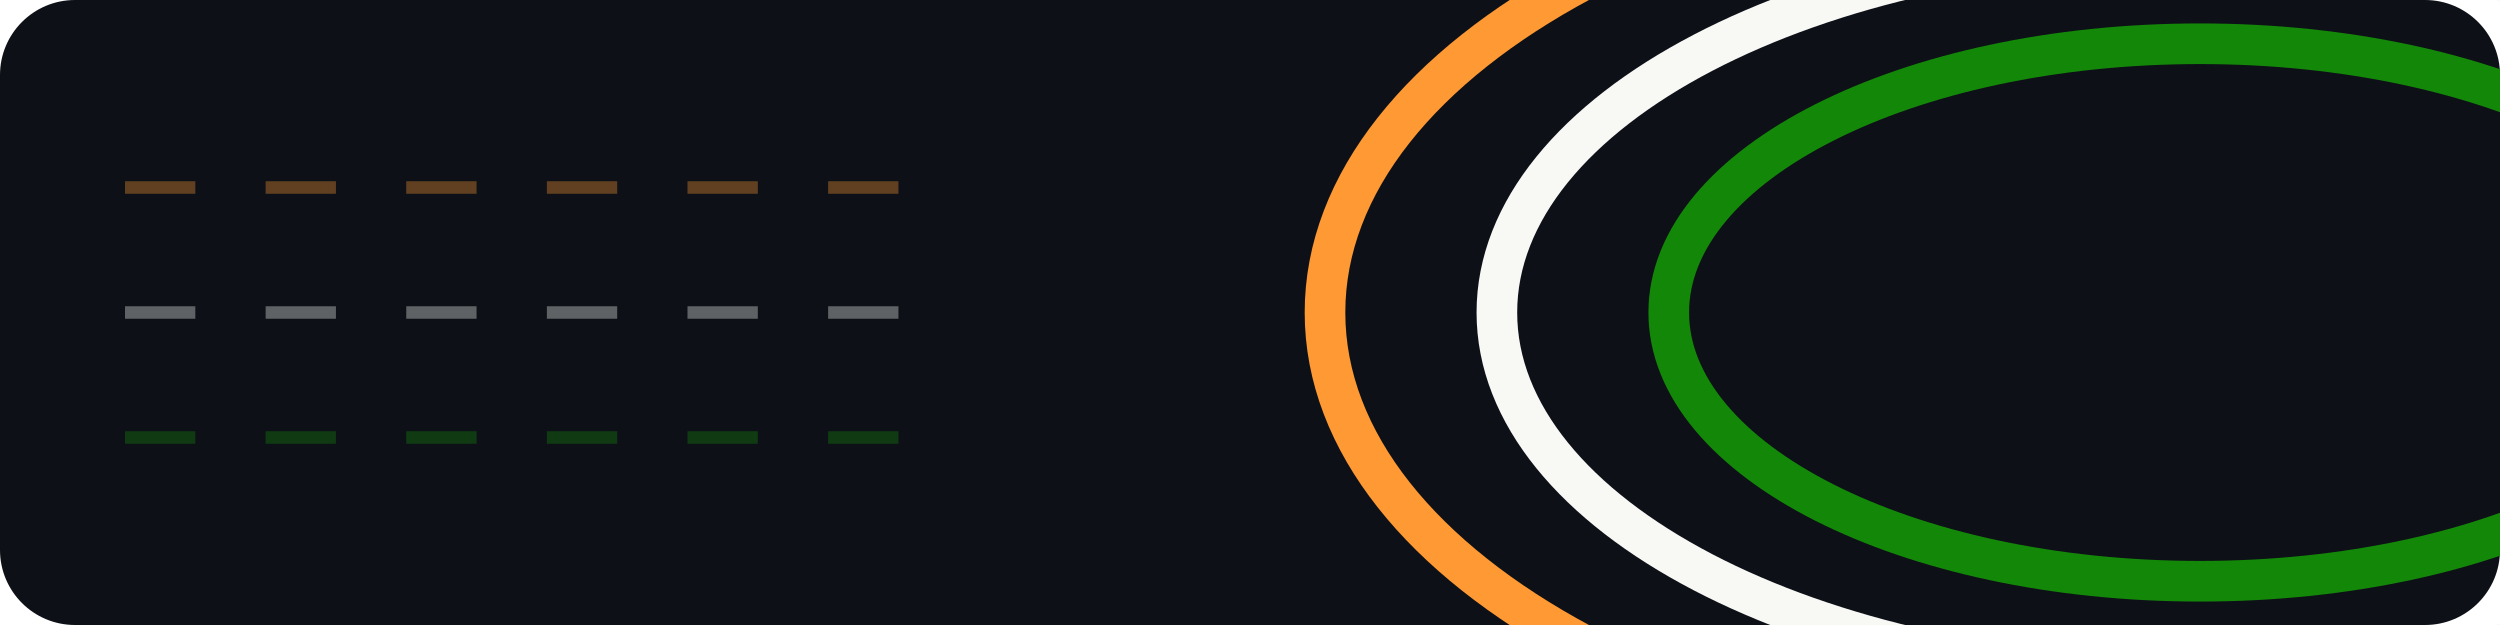
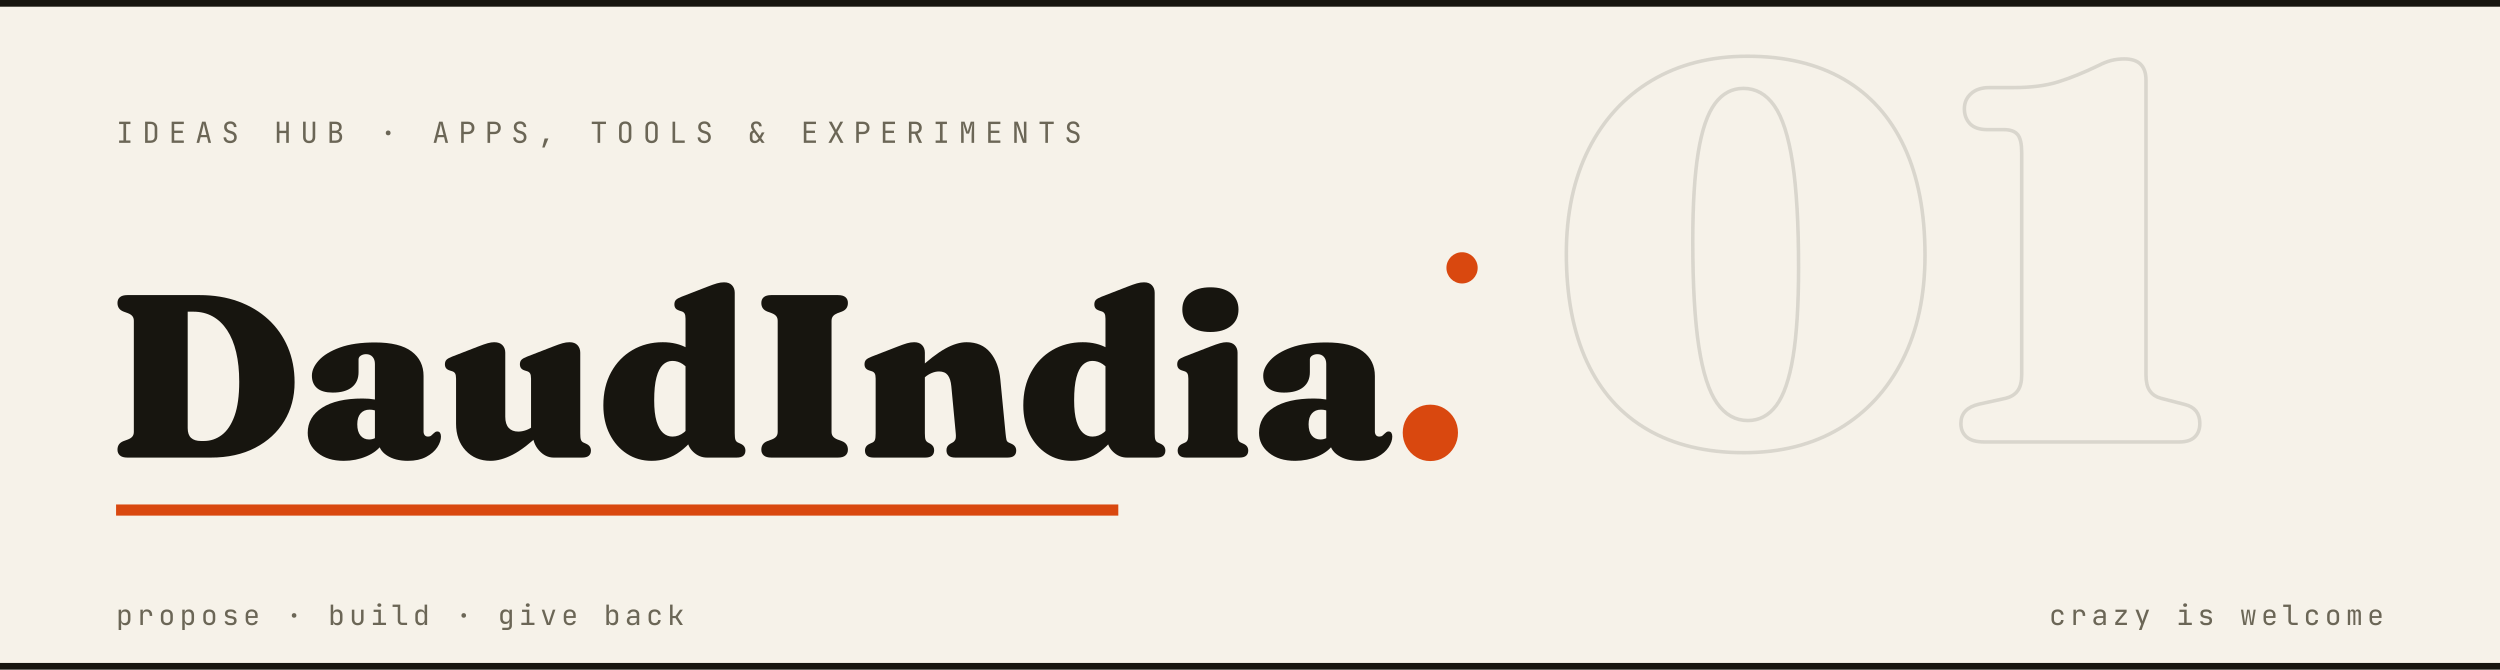
- <svg xmlns="http://www.w3.org/2000/svg" viewBox="0 0 1600 400" width="1600" height="400">
-   <rect width="1600" height="400" rx="48" fill="#0d1117" />
-   <g fill="none" stroke-width="26">
-     <ellipse cx="1408" cy="200" rx="560" ry="300" stroke="#ff9933" />
-     <ellipse cx="1408" cy="200" rx="450" ry="235" stroke="#f8f8f5" />
-     <ellipse cx="1408" cy="200" rx="340" ry="172" stroke="#138808" />
+ <svg xmlns="http://www.w3.org/2000/svg" viewBox="0 0 1120 300" role="img">
+   <rect width="1120" height="300" fill="#F6F2E9" />
+   <line x1="0" y1="1.5" x2="1120" y2="1.5" stroke="#17150F" stroke-width="3" />
+   <line x1="0" y1="298.5" x2="1120" y2="298.5" stroke="#17150F" stroke-width="3" />
+   <g opacity="0.13">
+     <g transform="translate(694.4,198.0) scale(0.12,-0.12)" fill="none" stroke="#17150F" stroke-width="13.3">
+       <path d="M737 1440Q949 1440 1097 1354Q1245 1268 1322.5 1102Q1400 936 1400 697Q1400 472 1316.5 306.5Q1233 141 1081.5 50.5Q930 -40 724 -40Q513 -40 364.5 46Q216 132 138.5 298Q61 464 61 703Q61 928 144.5 1093.5Q228 1259 380 1349.5Q532 1440 737 1440ZM928 650Q928 896 905.5 1043Q883 1190 837.5 1255Q792 1320 722 1320Q658 1320 616 1263.5Q574 1207 553.5 1081.5Q533 956 533 750Q533 504 555.5 357Q578 210 623.5 145Q669 80 739 80Q803 80 845 136.5Q887 193 907.5 318.5Q928 444 928 650Z" transform="translate(0,0)" />
+       <path d="M173 1166H234Q269 1166 284.5 1148Q300 1130 300 1080V251Q300 211 284.5 190.5Q269 170 240 163L140 141Q73 125 73 69Q73 37 94.5 18.5Q116 0 161 0H888Q927 0 946 18.5Q965 37 965 69Q965 126 909 140L820 163Q793 170 778.5 190.5Q764 211 764 251V1351Q764 1430 683 1430Q658 1430 635.5 1424.5Q613 1419 586 1405Q503 1365 435 1344Q367 1323 269 1323H179Q136 1323 111 1300.5Q86 1278 86 1244Q86 1210 107 1188Q128 1166 173 1166Z" transform="translate(1461,0)" />
+     </g>
  </g>
-   <line x1="80" y1="120" x2="125" y2="120" stroke="#ff9933" stroke-width="8" opacity="0.35" />
-   <line x1="170" y1="120" x2="215" y2="120" stroke="#ff9933" stroke-width="8" opacity="0.35" />
-   <line x1="260" y1="120" x2="305" y2="120" stroke="#ff9933" stroke-width="8" opacity="0.35" />
-   <line x1="350" y1="120" x2="395" y2="120" stroke="#ff9933" stroke-width="8" opacity="0.35" />
-   <line x1="440" y1="120" x2="485" y2="120" stroke="#ff9933" stroke-width="8" opacity="0.35" />
-   <line x1="530" y1="120" x2="575" y2="120" stroke="#ff9933" stroke-width="8" opacity="0.35" />
-   <line x1="80" y1="200" x2="125" y2="200" stroke="#f8f8f5" stroke-width="8" opacity="0.35" />
-   <line x1="170" y1="200" x2="215" y2="200" stroke="#f8f8f5" stroke-width="8" opacity="0.35" />
-   <line x1="260" y1="200" x2="305" y2="200" stroke="#f8f8f5" stroke-width="8" opacity="0.35" />
-   <line x1="350" y1="200" x2="395" y2="200" stroke="#f8f8f5" stroke-width="8" opacity="0.35" />
-   <line x1="440" y1="200" x2="485" y2="200" stroke="#f8f8f5" stroke-width="8" opacity="0.35" />
-   <line x1="530" y1="200" x2="575" y2="200" stroke="#f8f8f5" stroke-width="8" opacity="0.35" />
-   <line x1="80" y1="280" x2="125" y2="280" stroke="#138808" stroke-width="8" opacity="0.35" />
-   <line x1="170" y1="280" x2="215" y2="280" stroke="#138808" stroke-width="8" opacity="0.35" />
-   <line x1="260" y1="280" x2="305" y2="280" stroke="#138808" stroke-width="8" opacity="0.35" />
-   <line x1="350" y1="280" x2="395" y2="280" stroke="#138808" stroke-width="8" opacity="0.35" />
-   <line x1="440" y1="280" x2="485" y2="280" stroke="#138808" stroke-width="8" opacity="0.35" />
-   <line x1="530" y1="280" x2="575" y2="280" stroke="#138808" stroke-width="8" opacity="0.35" />
+   <circle cx="655" cy="120" r="7" fill="#D9480F" />
+   <g transform="translate(52,64) scale(0.013,-0.013)" fill="#6B6656">
+     <path d="M105 0V82H254V648H105V730H495V648H346V82H495V0Z" transform="translate(0,0)" />
+     <path d="M92 0V730H281Q352 730 403.5 703Q455 676 483.5 627Q512 578 512 511V220Q512 153 483.5 103.5Q455 54 403.5 27Q352 0 281 0ZM182 80H281Q347 80 384.5 117Q422 154 422 220V511Q422 576 384.5 613Q347 650 281 650H182Z" transform="translate(908,0)" />
+     <path d="M100 0V730H520V648H189V422H485V341H189V82H520V0Z" transform="translate(1815,0)" />
+     <path d="M50 0 240 730H361L550 0H459L411 194H190L142 0ZM208 270H392L336 495Q320 559 311 602Q302 645 300 658Q298 645 289 602Q280 559 264 496Z" transform="translate(2723,0)" />
+     <path d="M304 -10Q232 -10 180.5 14Q129 38 101 83Q73 128 72 190H162Q162 135 199.5 103Q237 71 304 71Q367 71 402.5 102Q438 133 438 188Q438 232 414.5 265Q391 298 347 311L248 342Q173 365 132.5 419Q92 473 92 546Q92 605 118.5 648.5Q145 692 193 716.5Q241 741 306 741Q402 741 460 687.5Q518 634 519 545H429Q429 599 396.5 629.5Q364 660 305 660Q247 660 214.5 632Q182 604 182 554Q182 509 206 476Q230 443 275 429L375 397Q448 374 488 319Q528 264 528 190Q528 130 500 85Q472 40 421.5 15Q371 -10 304 -10Z" transform="translate(3631,0)" />
+     <path d="M93 0V730H183V418H417V730H507V0H417V336H183V0Z" transform="translate(5446,0)" />
+     <path d="M300 -10Q198 -10 144 46.5Q90 103 90 200V730H180V200Q180 140 209.5 105Q239 70 300 70Q360 70 390 105Q420 140 420 200V730H510V200Q510 102 456.5 46Q403 -10 300 -10Z" transform="translate(6354,0)" />
+     <path d="M93 0V730H300Q400 730 456.5 680Q513 630 513 541Q513 491 492 454Q471 417 432.5 397Q394 377 340 378V393Q398 394 440.5 371Q483 348 506.5 305Q530 262 530 203Q530 141 504 95Q478 49 430 24.5Q382 0 315 0ZM181 81H305Q368 81 404.5 114.5Q441 148 441 206Q441 266 404.5 303.5Q368 341 305 341H181ZM181 419H299Q357 419 390.5 450Q424 481 424 534Q424 587 391 618Q358 649 300 649H181Z" transform="translate(7262,0)" />
+     <path d="M300 260Q262 260 239.5 282Q217 304 217 341Q217 380 239.5 403Q262 426 300 426Q338 426 360.5 403Q383 380 383 341Q383 304 360.5 282Q338 260 300 260Z" transform="translate(9077,0)" />
+     <path d="M50 0 240 730H361L550 0H459L411 194H190L142 0ZM208 270H392L336 495Q320 559 311 602Q302 645 300 658Q298 645 289 602Q280 559 264 496Z" transform="translate(10892,0)" />
+     <path d="M92 0V730H327Q395 730 445 703.5Q495 677 522.5 629Q550 581 550 515Q550 450 522.5 401.5Q495 353 445 326.5Q395 300 327 300H182V0ZM182 381H327Q386 381 421.5 417.5Q457 454 457 515Q457 577 421.5 613Q386 649 327 649H182Z" transform="translate(11800,0)" />
+     <path d="M92 0V730H327Q395 730 445 703.5Q495 677 522.5 629Q550 581 550 515Q550 450 522.5 401.5Q495 353 445 326.5Q395 300 327 300H182V0ZM182 381H327Q386 381 421.5 417.5Q457 454 457 515Q457 577 421.5 613Q386 649 327 649H182Z" transform="translate(12708,0)" />
+     <path d="M304 -10Q232 -10 180.5 14Q129 38 101 83Q73 128 72 190H162Q162 135 199.5 103Q237 71 304 71Q367 71 402.5 102Q438 133 438 188Q438 232 414.5 265Q391 298 347 311L248 342Q173 365 132.5 419Q92 473 92 546Q92 605 118.5 648.5Q145 692 193 716.5Q241 741 306 741Q402 741 460 687.5Q518 634 519 545H429Q429 599 396.5 629.5Q364 660 305 660Q247 660 214.5 632Q182 604 182 554Q182 509 206 476Q230 443 275 429L375 397Q448 374 488 319Q528 264 528 190Q528 130 500 85Q472 40 421.5 15Q371 -10 304 -10Z" transform="translate(13615,0)" />
+     <path d="M165 -160 245 151H375L245 -160Z" transform="translate(14523,0)" />
+     <path d="M255 0V649H55V731H545V649H345V0Z" transform="translate(16338,0)" />
+     <path d="M300 -10Q234 -10 186.5 15Q139 40 113.5 87.5Q88 135 88 200V530Q88 596 113.5 643Q139 690 186.5 715Q234 740 300 740Q366 740 413.5 715Q461 690 486.5 643Q512 596 512 531V200Q512 135 486.5 87.5Q461 40 413.5 15Q366 -10 300 -10ZM300 71Q359 71 390.5 104.5Q422 138 422 200V530Q422 592 390.5 625.5Q359 659 300 659Q242 659 210 625.5Q178 592 178 530V200Q178 138 210 104.5Q242 71 300 71Z" transform="translate(17246,0)" />
+     <path d="M300 -10Q234 -10 186.5 15Q139 40 113.5 87.5Q88 135 88 200V530Q88 596 113.5 643Q139 690 186.5 715Q234 740 300 740Q366 740 413.5 715Q461 690 486.5 643Q512 596 512 531V200Q512 135 486.5 87.5Q461 40 413.5 15Q366 -10 300 -10ZM300 71Q359 71 390.5 104.5Q422 138 422 200V530Q422 592 390.5 625.5Q359 659 300 659Q242 659 210 625.5Q178 592 178 530V200Q178 138 210 104.5Q242 71 300 71Z" transform="translate(18154,0)" />
+     <path d="M115 0V730H205V82H535V0Z" transform="translate(19062,0)" />
+     <path d="M304 -10Q232 -10 180.5 14Q129 38 101 83Q73 128 72 190H162Q162 135 199.5 103Q237 71 304 71Q367 71 402.5 102Q438 133 438 188Q438 232 414.5 265Q391 298 347 311L248 342Q173 365 132.5 419Q92 473 92 546Q92 605 118.5 648.5Q145 692 193 716.5Q241 741 306 741Q402 741 460 687.5Q518 634 519 545H429Q429 599 396.5 629.5Q364 660 305 660Q247 660 214.5 632Q182 604 182 554Q182 509 206 476Q230 443 275 429L375 397Q448 374 488 319Q528 264 528 190Q528 130 500 85Q472 40 421.5 15Q371 -10 304 -10Z" transform="translate(19969,0)" />
+     <path d="M230 -10Q148 -10 101.5 34Q55 78 55 155V280Q55 333 82.5 369.5Q110 406 161 421L154 431Q123 473 109 509Q95 545 95 581Q95 629 117.5 665Q140 701 180.5 720.5Q221 740 275 740Q333 740 375.5 719Q418 698 441 660Q464 622 464 569H374Q374 598 362 619Q350 640 328 651Q306 662 275 662Q248 662 227.5 652Q207 642 196 623.5Q185 605 185 579Q185 554 195.5 525Q206 496 225 470L397 233L468 360H562L449 161L566 0H467L404 87Q330 -10 230 -10ZM235 70Q269 70 300.5 92.5Q332 115 354 155L207 358Q176 353 160.5 333Q145 313 145 280V155Q145 115 168.5 92.5Q192 70 235 70Z" transform="translate(21785,0)" />
+     <path d="M100 0V730H520V648H189V422H485V341H189V82H520V0Z" transform="translate(23600,0)" />
+     <path d="M40 0 250 370 51 730H155L268 514Q277 497 286.5 477.5Q296 458 302 447Q307 458 316.5 477.5Q326 497 335 514L450 730H549L350 376L560 0H457L332 232Q323 249 313.5 268.5Q304 288 299 300Q294 288 284.5 269Q275 250 266 233L140 0Z" transform="translate(24508,0)" />
+     <path d="M92 0V730H327Q395 730 445 703.5Q495 677 522.5 629Q550 581 550 515Q550 450 522.5 401.5Q495 353 445 326.5Q395 300 327 300H182V0ZM182 381H327Q386 381 421.5 417.5Q457 454 457 515Q457 577 421.5 613Q386 649 327 649H182Z" transform="translate(25415,0)" />
+     <path d="M100 0V730H520V648H189V422H485V341H189V82H520V0Z" transform="translate(26323,0)" />
+     <path d="M92 0V730H318Q383 730 432 703.5Q481 677 508 630Q535 583 535 520Q535 446 496.5 393Q458 340 392 320L545 0H439L299 310H182V0ZM182 391H318Q374 391 408 426.5Q442 462 442 520Q442 579 408 614Q374 649 318 649H182Z" transform="translate(27231,0)" />
+     <path d="M105 0V82H254V648H105V730H495V648H346V82H495V0Z" transform="translate(28138,0)" />
+     <path d="M76 0V730H194L270 494Q281 462 290 430.5Q299 399 303 382Q308 399 316 430.5Q324 462 334 495L406 730H524V0H436V265Q436 309 439 365Q442 421 447 479.5Q452 538 457.5 591.5Q463 645 467 685L349 320H254L135 685Q140 646 145 594.5Q150 543 154 485.5Q158 428 161 371Q164 314 164 265V0Z" transform="translate(29046,0)" />
+     <path d="M100 0V730H520V648H189V422H485V341H189V82H520V0Z" transform="translate(29954,0)" />
+     <path d="M90 0V730H210L433 105Q431 130 428.5 166.5Q426 203 424.5 243.5Q423 284 423 320V730H510V0H390L168 625Q170 601 172 564.5Q174 528 175.5 487.5Q177 447 177 410V0Z" transform="translate(30862,0)" />
+     <path d="M255 0V649H55V731H545V649H345V0Z" transform="translate(31769,0)" />
+     <path d="M304 -10Q232 -10 180.5 14Q129 38 101 83Q73 128 72 190H162Q162 135 199.5 103Q237 71 304 71Q367 71 402.5 102Q438 133 438 188Q438 232 414.5 265Q391 298 347 311L248 342Q173 365 132.5 419Q92 473 92 546Q92 605 118.5 648.5Q145 692 193 716.5Q241 741 306 741Q402 741 460 687.5Q518 634 519 545H429Q429 599 396.5 629.5Q364 660 305 660Q247 660 214.5 632Q182 604 182 554Q182 509 206 476Q230 443 275 429L375 397Q448 374 488 319Q528 264 528 190Q528 130 500 85Q472 40 421.5 15Q371 -10 304 -10Z" transform="translate(32677,0)" />
+   </g>
+   <g transform="translate(48,205) scale(0.052,-0.052)" fill="#17150F">
+     <path d="M89 68Q89 122 141 142L179 156Q205 166 217.5 181.5Q230 197 230 222V1178Q230 1203 217.5 1218.5Q205 1234 179 1244L141 1258Q89 1278 89 1332Q89 1364 110 1382Q131 1400 175 1400H796Q980 1400 1130.5 1345Q1281 1290 1389.5 1189.5Q1498 1089 1556.5 951.5Q1615 814 1615 648Q1615 461 1526 314.5Q1437 168 1275 84Q1113 0 893 0H175Q131 0 110 18.5Q89 37 89 68ZM834 143Q919 143 988 195Q1057 247 1097.5 359.5Q1138 472 1138 653Q1138 796 1111.5 908Q1085 1020 1033.5 1098Q982 1176 909 1216.5Q836 1257 743 1257H694V254Q694 196 723.5 169.5Q753 143 808 143Z" transform="translate(0,0)" />
+     <path d="M666 137V160L634 161V807Q634 845 613.5 868Q593 891 558 891Q532 891 512.5 878.5Q493 866 493 845V736Q493 652 435.5 606Q378 560 271 560Q180 560 135.5 598.5Q91 637 91 706Q91 772 151 838Q211 904 331.5 948Q452 992 635 992Q847 992 950 914.5Q1053 837 1053 703V225Q1053 206 1062.5 193.5Q1072 181 1092 181Q1109 181 1119.5 190Q1130 199 1139 208Q1146 215 1153.5 220Q1161 225 1171 225Q1188 225 1195.5 212.5Q1203 200 1203 181Q1203 137 1171 88.5Q1139 40 1075.5 6Q1012 -28 918 -28Q807 -28 736.5 19Q666 66 666 137ZM55 213Q55 350 179 429.5Q303 509 527 509Q586 509 630 501Q674 493 702 478L668 391Q647 403 628.5 408Q610 413 588 413Q539 413 510.5 380.5Q482 348 482 287Q482 223 510 189.5Q538 156 584 156Q613 156 638.5 169.5Q664 183 677 201L701 121Q653 50 561.5 11Q470 -28 366 -28Q226 -28 140.5 41Q55 110 55 213Z" transform="translate(1673,0)" />
+     <path d="M791 205V218H776V680Q776 712 767.5 725.5Q759 739 742 744L720 751Q699 758 689.5 771Q680 784 680 804Q680 828 693 842Q706 856 742 870L964 956Q1015 976 1046.5 985Q1078 994 1108 994Q1153 994 1176.5 968.5Q1200 943 1200 904V210Q1200 170 1206 153.5Q1212 137 1227 130L1249 120Q1272 110 1282 95Q1292 80 1292 60Q1292 32 1274 16Q1256 0 1216 0H971Q900 0 845.5 61Q791 122 791 205ZM130 292V680Q130 712 121.5 725.5Q113 739 96 744L74 751Q53 758 43.5 771Q34 784 34 804Q34 828 47 842Q60 856 96 870L318 956Q372 977 403 985.5Q434 994 458 994Q506 994 530 968.5Q554 943 554 904V352Q554 288 583.5 256Q613 224 666 224Q699 224 735 237Q771 250 799 275L834 306L894 242L864 214Q723 79 619 25.5Q515 -28 428 -28Q295 -28 212.5 61Q130 150 130 292Z" transform="translate(2876,0)" />
+     <path d="M772 177 757 178V1196Q757 1228 748.5 1241.5Q740 1255 723 1260L701 1267Q680 1274 670.5 1287Q661 1300 661 1320Q661 1344 674 1358Q687 1372 723 1386L945 1472Q996 1492 1027.5 1501Q1059 1510 1089 1510Q1134 1510 1157.5 1484.5Q1181 1459 1181 1420V210Q1181 170 1187 153.5Q1193 137 1208 130L1230 120Q1253 110 1263 95Q1273 80 1273 60Q1273 32 1255 16Q1237 0 1197 0H942Q875 0 823.5 49Q772 98 772 165ZM49 450Q49 613 116 735.5Q183 858 299 926Q415 994 561 994Q683 994 773 942.5Q863 891 929 786L820 712Q774 778 733 805.5Q692 833 644 833Q597 833 561.5 799Q526 765 506.5 690.5Q487 616 487 493Q487 381 507.5 312.5Q528 244 563.5 212.5Q599 181 644 181Q700 181 745.5 218.5Q791 256 832 340L903 272Q818 133 710.5 52.5Q603 -28 465 -28Q346 -28 252 33Q158 94 103.5 201.5Q49 309 49 450Z" transform="translate(4226,0)" />
+     <path d="M694 222Q694 197 707 181.5Q720 166 745 156L783 142Q835 122 835 68Q835 37 814 18.5Q793 0 749 0H175Q131 0 110 18.5Q89 37 89 68Q89 122 141 142L179 156Q205 166 217.5 181.5Q230 197 230 222V1178Q230 1203 217.5 1218.5Q205 1234 179 1244L141 1258Q89 1278 89 1332Q89 1364 110 1382Q131 1400 175 1400H749Q793 1400 814 1382Q835 1364 835 1332Q835 1278 783 1258L745 1244Q720 1234 707 1218.5Q694 1203 694 1178Z" transform="translate(5547,0)" />
+     <path d="M574 904V210Q574 170 580 154Q586 138 601 130L621 119Q654 100 654 64Q654 0 577 0H134Q94 0 76 16Q58 32 58 60Q58 80 68 95Q78 110 101 120L123 130Q138 137 144 153.5Q150 170 150 210V680Q150 712 141.5 725.5Q133 739 116 744L94 751Q73 758 63.5 771Q54 784 54 804Q54 828 67 842Q80 856 116 870L338 956Q389 976 420.5 985Q452 994 482 994Q527 994 550.5 968.5Q574 943 574 904ZM538 660 478 724 508 752Q649 883 749 938.5Q849 994 934 994Q1064 994 1137.5 905Q1211 816 1224 674L1269 210Q1273 170 1277 153.5Q1281 137 1296 130L1318 120Q1341 110 1351 95Q1361 80 1361 60Q1361 32 1343 16Q1325 0 1285 0H837Q760 0 760 64Q760 100 793 119L813 130Q828 138 836 154Q844 170 840 210L802 614Q796 678 771.5 710Q747 742 696 742Q665 742 632.5 728.5Q600 715 573 691Z" transform="translate(6471,0)" />
+     <path d="M772 177 757 178V1196Q757 1228 748.5 1241.5Q740 1255 723 1260L701 1267Q680 1274 670.5 1287Q661 1300 661 1320Q661 1344 674 1358Q687 1372 723 1386L945 1472Q996 1492 1027.5 1501Q1059 1510 1089 1510Q1134 1510 1157.5 1484.5Q1181 1459 1181 1420V210Q1181 170 1187 153.5Q1193 137 1208 130L1230 120Q1253 110 1263 95Q1273 80 1273 60Q1273 32 1255 16Q1237 0 1197 0H942Q875 0 823.5 49Q772 98 772 165ZM49 450Q49 613 116 735.5Q183 858 299 926Q415 994 561 994Q683 994 773 942.5Q863 891 929 786L820 712Q774 778 733 805.5Q692 833 644 833Q597 833 561.5 799Q526 765 506.5 690.5Q487 616 487 493Q487 381 507.5 312.5Q528 244 563.5 212.5Q599 181 644 181Q700 181 745.5 218.5Q791 256 832 340L903 272Q818 133 710.5 52.5Q603 -28 465 -28Q346 -28 252 33Q158 94 103.5 201.5Q49 309 49 450Z" transform="translate(7844,0)" />
+     <path d="M574 904V210Q574 170 580 153.5Q586 137 601 130L623 120Q646 110 656 95Q666 80 666 60Q666 32 648 16Q630 0 590 0H134Q94 0 76 16Q58 32 58 60Q58 80 68 95Q78 110 101 120L123 130Q138 137 144 153.5Q150 170 150 210V680Q150 712 141.5 725.5Q133 739 116 744L94 751Q73 758 63.5 771Q54 784 54 804Q54 828 67 842Q80 856 116 870L338 956Q392 977 423 985.5Q454 994 478 994Q526 994 550 968.5Q574 943 574 904ZM340 1082Q228 1082 163 1134Q98 1186 98 1276Q98 1365 163 1416Q228 1467 340 1467Q452 1467 517 1416Q582 1365 582 1276Q582 1186 517 1134Q452 1082 340 1082Z" transform="translate(9165,0)" />
+     <path d="M666 137V160L634 161V807Q634 845 613.5 868Q593 891 558 891Q532 891 512.5 878.5Q493 866 493 845V736Q493 652 435.5 606Q378 560 271 560Q180 560 135.5 598.5Q91 637 91 706Q91 772 151 838Q211 904 331.5 948Q452 992 635 992Q847 992 950 914.5Q1053 837 1053 703V225Q1053 206 1062.5 193.5Q1072 181 1092 181Q1109 181 1119.5 190Q1130 199 1139 208Q1146 215 1153.5 220Q1161 225 1171 225Q1188 225 1195.5 212.5Q1203 200 1203 181Q1203 137 1171 88.5Q1139 40 1075.5 6Q1012 -28 918 -28Q807 -28 736.5 19Q666 66 666 137ZM55 213Q55 350 179 429.5Q303 509 527 509Q586 509 630 501Q674 493 702 478L668 391Q647 403 628.5 408Q610 413 588 413Q539 413 510.5 380.5Q482 348 482 287Q482 223 510 189.5Q538 156 584 156Q613 156 638.5 169.5Q664 183 677 201L701 121Q653 50 561.5 11Q470 -28 366 -28Q226 -28 140.5 41Q55 110 55 213Z" transform="translate(9869,0)" />
+   </g>
+   <g transform="translate(623.744,205) scale(0.052,-0.052)" fill="#D9480F">
+     <path d="M327 -30Q261 -30 207 3.5Q153 37 121.5 93Q90 149 90 214Q90 281 121.5 335.5Q153 390 207 423Q261 456 327 456Q395 456 449 423Q503 390 534.5 335.5Q566 281 566 214Q566 149 534.5 93Q503 37 449 3.5Q395 -30 327 -30Z" transform="translate(0,0)" />
+   </g>
+   <rect x="52" y="226" width="449" height="5" fill="#D9480F" />
+   <g transform="translate(52,280) scale(0.0125,-0.0125)" fill="#6B6656">
+     <path d="M92 -180V550H182V445H200L182 424Q182 487 223.5 523.5Q265 560 333 560Q416 560 465.5 505.5Q515 451 515 356V195Q515 132 492.5 86Q470 40 429.5 15Q389 -10 333 -10Q266 -10 224 27Q182 64 182 126L200 105H180L182 -20V-180ZM303 68Q360 68 392.5 102Q425 136 425 200V350Q425 414 392.5 448Q360 482 303 482Q248 482 215 447Q182 412 182 350V200Q182 138 215 103Q248 68 303 68Z" transform="translate(0,0)" />
+     <path d="M111 0V550H199V445H220L191 380Q191 469 229.5 514.5Q268 560 344 560Q431 560 482.5 505.5Q534 451 534 358V325H444V350Q444 415 412.5 449.5Q381 484 323 484Q266 484 233.5 449Q201 414 201 350V0Z" transform="translate(760,0)" />
+     <path d="M300 -8Q234 -8 186 17Q138 42 111.5 89.5Q85 137 85 202V348Q85 414 111.5 461Q138 508 186 533Q234 558 300 558Q366 558 414 533Q462 508 488.5 461Q515 414 515 349V202Q515 137 488.5 89.5Q462 42 414 17Q366 -8 300 -8ZM300 72Q359 72 392 105Q425 138 425 202V348Q425 412 392 445Q359 478 300 478Q242 478 208.5 445Q175 412 175 348V202Q175 138 208.5 105Q242 72 300 72Z" transform="translate(1520,0)" />
+     <path d="M92 -180V550H182V445H200L182 424Q182 487 223.5 523.5Q265 560 333 560Q416 560 465.5 505.5Q515 451 515 356V195Q515 132 492.5 86Q470 40 429.5 15Q389 -10 333 -10Q266 -10 224 27Q182 64 182 126L200 105H180L182 -20V-180ZM303 68Q360 68 392.5 102Q425 136 425 200V350Q425 414 392.5 448Q360 482 303 482Q248 482 215 447Q182 412 182 350V200Q182 138 215 103Q248 68 303 68Z" transform="translate(2280,0)" />
+     <path d="M300 -8Q234 -8 186 17Q138 42 111.5 89.5Q85 137 85 202V348Q85 414 111.5 461Q138 508 186 533Q234 558 300 558Q366 558 414 533Q462 508 488.5 461Q515 414 515 349V202Q515 137 488.5 89.5Q462 42 414 17Q366 -8 300 -8ZM300 72Q359 72 392 105Q425 138 425 202V348Q425 412 392 445Q359 478 300 478Q242 478 208.5 445Q175 412 175 348V202Q175 138 208.5 105Q242 72 300 72Z" transform="translate(3040,0)" />
+     <path d="M283 -8Q227 -8 185.5 9.5Q144 27 119.5 59Q95 91 90 135H180Q186 106 212.5 89Q239 72 283 72H325Q378 72 404 93.5Q430 115 430 151Q430 186 406.5 206.5Q383 227 337 234L263 246Q182 260 142.5 296.5Q103 333 103 403Q103 477 150 517.5Q197 558 291 558H329Q408 558 456 521Q504 484 514 421H424Q418 447 394 462.5Q370 478 329 478H291Q240 478 216.5 459Q193 440 193 402Q193 368 213 352Q233 336 276 329L350 317Q439 303 479.5 265Q520 227 520 155Q520 79 471.5 35.5Q423 -8 325 -8Z" transform="translate(3800,0)" />
+     <path d="M300 -10Q235 -10 186.5 16Q138 42 111.5 89.5Q85 137 85 200V350Q85 414 111.5 461Q138 508 186.5 534Q235 560 300 560Q365 560 413.5 534Q462 508 488.5 461Q515 414 515 350V253H173V200Q173 135 206 100.5Q239 66 300 66Q352 66 384 84.5Q416 103 423 140H513Q504 71 445.5 30.5Q387 -10 300 -10ZM427 313V350Q427 415 394.5 450Q362 485 300 485Q239 485 206 450Q173 415 173 350V321H434Z" transform="translate(4560,0)" />
+     <path d="M300 260Q262 260 239.5 282Q217 304 217 341Q217 380 239.5 403Q262 426 300 426Q338 426 360.5 403Q383 380 383 341Q383 304 360.5 282Q338 260 300 260Z" transform="translate(6080,0)" />
+     <path d="M332 -10Q264 -10 223 26.5Q182 63 182 126L200 105H182V0H92V730H182V570L180 445H200L182 424Q182 486 223.5 523Q265 560 332 560Q415 560 465 505Q515 450 515 355V194Q515 100 465 45Q415 -10 332 -10ZM302 68Q359 68 392 102Q425 136 425 200V350Q425 414 392 448Q359 482 302 482Q247 482 214.5 447Q182 412 182 350V200Q182 138 214.5 103Q247 68 302 68Z" transform="translate(7600,0)" />
+     <path d="M299 -10Q204 -10 147 46.5Q90 103 90 200V550H180V200Q180 138 212 103.5Q244 69 299 69Q355 69 387.5 103.5Q420 138 420 200V550H510V200Q510 103 452 46.5Q394 -10 299 -10Z" transform="translate(8360,0)" />
+     <path d="M85 0V82H280V468H110V550H370V82H555V0ZM315 649Q282 649 263 666Q244 683 244 712Q244 742 263 759.5Q282 777 315 777Q348 777 367 759.5Q386 742 386 712Q386 683 367 666Q348 649 315 649Z" transform="translate(9120,0)" />
+     <path d="M375 0Q327 0 291 19Q255 38 235 73Q215 108 215 155V648H30V730H305V155Q305 121 324 101.5Q343 82 375 82H550V0Z" transform="translate(9880,0)" />
+     <path d="M268 -10Q186 -10 135.5 45Q85 100 85 194V355Q85 450 135 505Q185 560 268 560Q336 560 377 523Q418 486 418 424L400 445H420L418 570V730H508V0H418V105H400L418 126Q418 63 377 26.5Q336 -10 268 -10ZM298 68Q354 68 386 103Q418 138 418 200V350Q418 412 386 447Q354 482 298 482Q241 482 208 448Q175 414 175 350V200Q175 136 208 102Q241 68 298 68Z" transform="translate(10640,0)" />
+     <path d="M300 260Q262 260 239.5 282Q217 304 217 341Q217 380 239.5 403Q262 426 300 426Q338 426 360.5 403Q383 380 383 341Q383 304 360.5 282Q338 260 300 260Z" transform="translate(12160,0)" />
+     <path d="M161 -180V-98H336Q378 -98 397.5 -79Q417 -60 417 -20V50L419 150H401L418 165Q418 105 378 70Q338 35 271 35Q186 35 137 90.5Q88 146 88 240V356Q88 450 137 505Q186 560 271 560Q338 560 378 525Q418 490 418 430L401 445H418V550H507V-20Q507 -94 461.5 -137Q416 -180 335 -180ZM298 113Q354 113 386 148Q418 183 418 245V350Q418 412 386 447Q354 482 298 482Q241 482 209.5 448Q178 414 178 350V245Q178 181 209.5 147Q241 113 298 113Z" transform="translate(13680,0)" />
+     <path d="M85 0V82H280V468H110V550H370V82H555V0ZM315 649Q282 649 263 666Q244 683 244 712Q244 742 263 759.5Q282 777 315 777Q348 777 367 759.5Q386 742 386 712Q386 683 367 666Q348 649 315 649Z" transform="translate(14440,0)" />
+     <path d="M239 0 55 550H147L269 180Q280 147 289 116.5Q298 86 302 69Q307 86 316 116.5Q325 147 335 180L454 550H545L361 0Z" transform="translate(15200,0)" />
+     <path d="M300 -10Q235 -10 186.5 16Q138 42 111.5 89.5Q85 137 85 200V350Q85 414 111.5 461Q138 508 186.5 534Q235 560 300 560Q365 560 413.5 534Q462 508 488.5 461Q515 414 515 350V253H173V200Q173 135 206 100.5Q239 66 300 66Q352 66 384 84.5Q416 103 423 140H513Q504 71 445.5 30.5Q387 -10 300 -10ZM427 313V350Q427 415 394.5 450Q362 485 300 485Q239 485 206 450Q173 415 173 350V321H434Z" transform="translate(15960,0)" />
+     <path d="M332 -10Q264 -10 223 26.5Q182 63 182 126L200 105H182V0H92V730H182V570L180 445H200L182 424Q182 486 223.5 523Q265 560 332 560Q415 560 465 505Q515 450 515 355V194Q515 100 465 45Q415 -10 332 -10ZM302 68Q359 68 392 102Q425 136 425 200V350Q425 414 392 448Q359 482 302 482Q247 482 214.5 447Q182 412 182 350V200Q182 138 214.5 103Q247 68 302 68Z" transform="translate(17480,0)" />
+     <path d="M252 -10Q165 -10 115 34.5Q65 79 65 155Q65 232 115 276Q165 320 250 320H420V375Q420 426 389.5 453.5Q359 481 303 481Q254 481 221 460.5Q188 440 183 405H93Q102 476 160 518Q218 560 305 560Q400 560 455 511Q510 462 510 378V0H422V105H407L422 120Q422 60 375.5 25Q329 -10 252 -10ZM274 61Q338 61 379 93Q420 125 420 175V253H252Q207 253 181 228Q155 203 155 160Q155 114 186.5 87.5Q218 61 274 61Z" transform="translate(18240,0)" />
+     <path d="M304 -10Q238 -10 188.5 15Q139 40 112 87.5Q85 135 85 200V350Q85 416 112 463Q139 510 188.5 535Q238 560 304 560Q399 560 457 509Q515 458 518 370H428Q425 423 392.5 451.5Q360 480 304 480Q245 480 210 446.5Q175 413 175 351V200Q175 138 210 104Q245 70 304 70Q360 70 392.5 99Q425 128 428 180H518Q515 92 457 41Q399 -10 304 -10Z" transform="translate(19000,0)" />
+     <path d="M95 0V730H185V323H291L451 550H554L369 288L557 0H452L292 245H185V0Z" transform="translate(19760,0)" />
+   </g>
+   <g transform="translate(918.0,280) scale(0.0125,-0.0125)" fill="#6B6656">
+     <path d="M304 -10Q238 -10 188.5 15Q139 40 112 87.5Q85 135 85 200V350Q85 416 112 463Q139 510 188.5 535Q238 560 304 560Q399 560 457 509Q515 458 518 370H428Q425 423 392.5 451.5Q360 480 304 480Q245 480 210 446.5Q175 413 175 351V200Q175 138 210 104Q245 70 304 70Q360 70 392.5 99Q425 128 428 180H518Q515 92 457 41Q399 -10 304 -10Z" transform="translate(0,0)" />
+     <path d="M111 0V550H199V445H220L191 380Q191 469 229.5 514.5Q268 560 344 560Q431 560 482.5 505.5Q534 451 534 358V325H444V350Q444 415 412.5 449.5Q381 484 323 484Q266 484 233.5 449Q201 414 201 350V0Z" transform="translate(760,0)" />
+     <path d="M252 -10Q165 -10 115 34.5Q65 79 65 155Q65 232 115 276Q165 320 250 320H420V375Q420 426 389.5 453.5Q359 481 303 481Q254 481 221 460.5Q188 440 183 405H93Q102 476 160 518Q218 560 305 560Q400 560 455 511Q510 462 510 378V0H422V105H407L422 120Q422 60 375.5 25Q329 -10 252 -10ZM274 61Q338 61 379 93Q420 125 420 175V253H252Q207 253 181 228Q155 203 155 160Q155 114 186.5 87.5Q218 61 274 61Z" transform="translate(1520,0)" />
+     <path d="M90 0V90L398 468H98V550H499V460L185 82H510V0Z" transform="translate(2280,0)" />
+     <path d="M178 -180 259 34 55 550H155L283 210Q290 193 296 169.5Q302 146 306 130Q310 146 316 169.5Q322 193 328 210L448 550H545L274 -180Z" transform="translate(3040,0)" />
+     <path d="M85 0V82H280V468H110V550H370V82H555V0ZM315 649Q282 649 263 666Q244 683 244 712Q244 742 263 759.5Q282 777 315 777Q348 777 367 759.5Q386 742 386 712Q386 683 367 666Q348 649 315 649Z" transform="translate(4560,0)" />
+     <path d="M283 -8Q227 -8 185.5 9.5Q144 27 119.5 59Q95 91 90 135H180Q186 106 212.5 89Q239 72 283 72H325Q378 72 404 93.5Q430 115 430 151Q430 186 406.5 206.5Q383 227 337 234L263 246Q182 260 142.5 296.5Q103 333 103 403Q103 477 150 517.5Q197 558 291 558H329Q408 558 456 521Q504 484 514 421H424Q418 447 394 462.5Q370 478 329 478H291Q240 478 216.5 459Q193 440 193 402Q193 368 213 352Q233 336 276 329L350 317Q439 303 479.5 265Q520 227 520 155Q520 79 471.5 35.5Q423 -8 325 -8Z" transform="translate(5320,0)" />
+     <path d="M123 0 35 550H115L170 160Q173 138 176.5 112.5Q180 87 182 70Q184 87 188.5 112.5Q193 138 196 160L257 550H343L404 160Q407 138 411.5 112.5Q416 87 418 70Q420 87 424.5 112.5Q429 138 432 160L489 550H565L473 0H374L315 380Q311 408 306 436Q301 464 299 480Q297 464 293 436Q289 408 284 380L222 0Z" transform="translate(6840,0)" />
+     <path d="M300 -10Q235 -10 186.5 16Q138 42 111.5 89.5Q85 137 85 200V350Q85 414 111.5 461Q138 508 186.5 534Q235 560 300 560Q365 560 413.5 534Q462 508 488.5 461Q515 414 515 350V253H173V200Q173 135 206 100.5Q239 66 300 66Q352 66 384 84.5Q416 103 423 140H513Q504 71 445.5 30.5Q387 -10 300 -10ZM427 313V350Q427 415 394.5 450Q362 485 300 485Q239 485 206 450Q173 415 173 350V321H434Z" transform="translate(7600,0)" />
+     <path d="M375 0Q327 0 291 19Q255 38 235 73Q215 108 215 155V648H30V730H305V155Q305 121 324 101.5Q343 82 375 82H550V0Z" transform="translate(8360,0)" />
+     <path d="M304 -10Q238 -10 188.5 15Q139 40 112 87.5Q85 135 85 200V350Q85 416 112 463Q139 510 188.5 535Q238 560 304 560Q399 560 457 509Q515 458 518 370H428Q425 423 392.5 451.5Q360 480 304 480Q245 480 210 446.5Q175 413 175 351V200Q175 138 210 104Q245 70 304 70Q360 70 392.5 99Q425 128 428 180H518Q515 92 457 41Q399 -10 304 -10Z" transform="translate(9120,0)" />
+     <path d="M300 -8Q234 -8 186 17Q138 42 111.5 89.5Q85 137 85 202V348Q85 414 111.5 461Q138 508 186 533Q234 558 300 558Q366 558 414 533Q462 508 488.5 461Q515 414 515 349V202Q515 137 488.5 89.5Q462 42 414 17Q366 -8 300 -8ZM300 72Q359 72 392 105Q425 138 425 202V348Q425 412 392 445Q359 478 300 478Q242 478 208.5 445Q175 412 175 348V202Q175 138 208.5 105Q242 72 300 72Z" transform="translate(9880,0)" />
+     <path d="M66 0V550H145V484H163L149 460Q149 506 173.5 533Q198 560 240 560Q286 560 311 526Q336 492 336 430L309 484H351L332 460Q332 506 357.5 533Q383 560 425 560Q477 560 505.5 521Q534 482 534 418V0H451V419Q451 453 436.5 472Q422 491 394 491Q367 491 351.5 472.5Q336 454 336 420V0H264V419Q264 454 248.5 472.5Q233 491 205 491Q177 491 163 472.5Q149 454 149 420V0Z" transform="translate(10640,0)" />
+     <path d="M300 -10Q235 -10 186.5 16Q138 42 111.5 89.5Q85 137 85 200V350Q85 414 111.5 461Q138 508 186.5 534Q235 560 300 560Q365 560 413.5 534Q462 508 488.5 461Q515 414 515 350V253H173V200Q173 135 206 100.5Q239 66 300 66Q352 66 384 84.5Q416 103 423 140H513Q504 71 445.5 30.5Q387 -10 300 -10ZM427 313V350Q427 415 394.5 450Q362 485 300 485Q239 485 206 450Q173 415 173 350V321H434Z" transform="translate(11400,0)" />
+   </g>
</svg>
